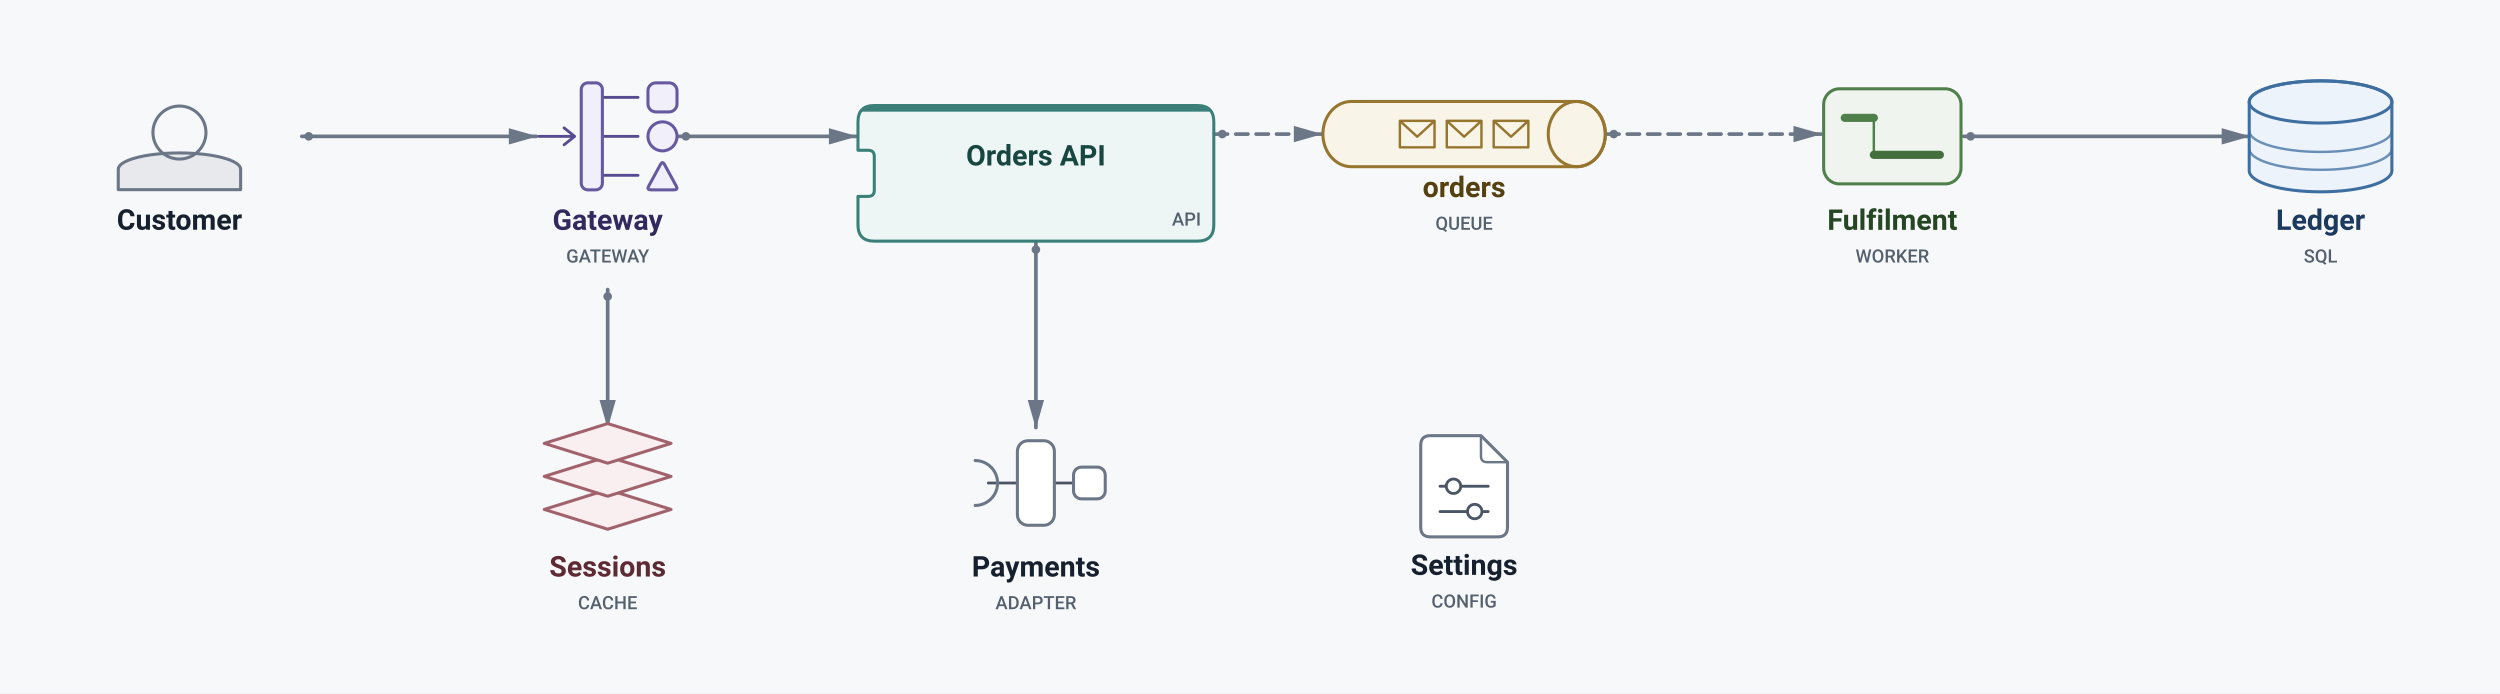
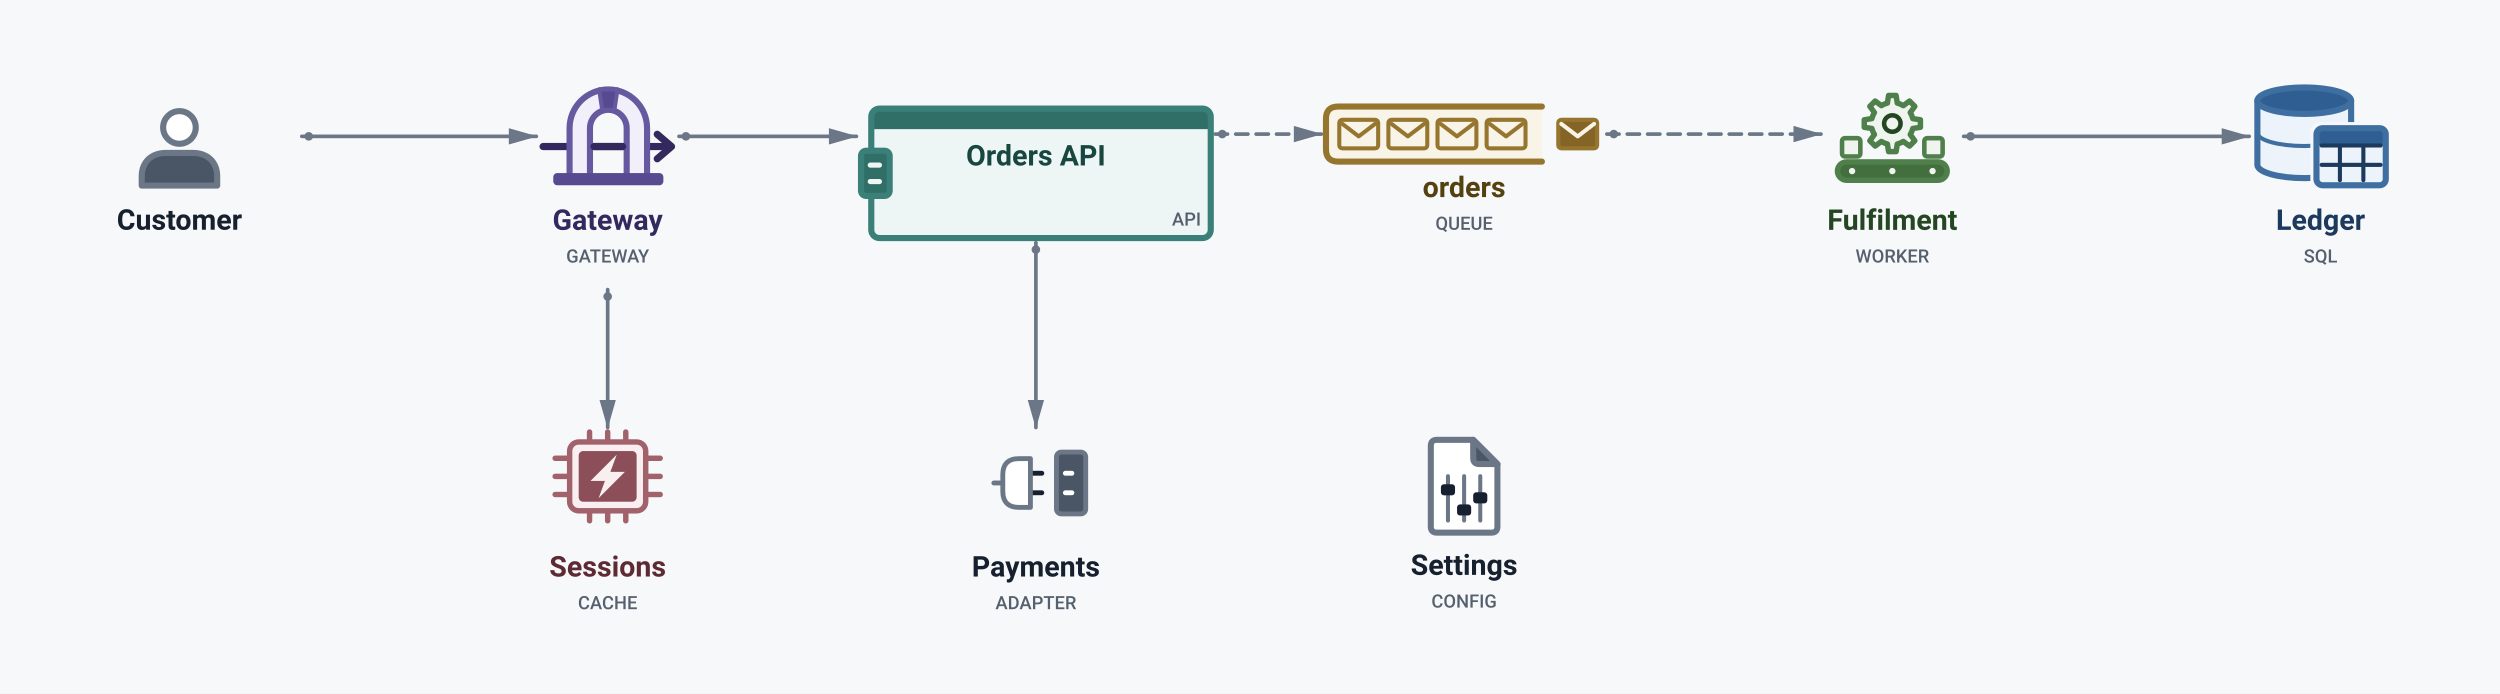
<svg xmlns="http://www.w3.org/2000/svg" width="1226" height="340" viewBox="0 0 1226 340">
  <defs>
    <filter id="export-pack-sample-dc-shadow" x="-25%" y="-30%" width="150%" height="170%">
      <feGaussianBlur in="SourceAlpha" stdDeviation="3" result="blur" />
      <feOffset in="blur" dx="0" dy="2" result="offset" />
      <feFlood flood-color="rgba(19, 24, 32, 0.13)" flood-opacity="1" result="color" />
      <feComposite in="color" in2="offset" operator="in" result="shadow" />
      <feMerge>
        <feMergeNode in="shadow" />
        <feMergeNode in="SourceGraphic" />
      </feMerge>
    </filter>
    <marker id="export-pack-sample-dc-arrow-6b7686" viewBox="-0.7 -0.7 15.4 9.4" refX="13.5" refY="4" markerWidth="15.4" markerHeight="9.4" markerUnits="userSpaceOnUse" orient="auto-start-reverse">
      <path d="M14 4 L0 0 L0 8 Z" fill="#6b7686" stroke-linejoin="round" stroke-linecap="round" />
    </marker>
    <marker id="export-pack-sample-dc-arrow-6b7686-open" viewBox="-0.7 -0.7 15.4 9.4" refX="13.5" refY="4" markerWidth="15.4" markerHeight="9.4" markerUnits="userSpaceOnUse" orient="auto-start-reverse">
      <path d="M0 0 L14 4 L0 8" fill="none" stroke="#6b7686" stroke-width="1.4" stroke-linejoin="round" stroke-linecap="round" />
    </marker>
    <marker id="export-pack-sample-dc-origin-6b7686" viewBox="-6 -2.6 6.5 5.2" refX="0" refY="0" markerWidth="6.5" markerHeight="5.2" markerUnits="userSpaceOnUse" orient="auto-start-reverse">
      <circle cx="-3.4" cy="0" r="2.1" fill="#6b7686" />
    </marker>
  </defs>
  <rect x="0" y="0" width="1226" height="340" fill="#f7f8fa" />
  <g transform="translate(88 85)">
    <path d="M60 -18.136L80 -18.136L117.511 -18.136L155.023 -18.136L175.023 -18.136" fill="none" marker-end="url(#export-pack-sample-dc-arrow-6b7686)" marker-start="url(#export-pack-sample-dc-origin-6b7686)" stroke="#6b7686" stroke-width="1.8" stroke-linecap="round" stroke-linejoin="round" />
    <path d="M244.977 -18.136L264.977 -18.136L288.489 -18.136L312 -18.136L332 -18.136" fill="none" marker-end="url(#export-pack-sample-dc-arrow-6b7686)" marker-start="url(#export-pack-sample-dc-origin-6b7686)" stroke="#6b7686" stroke-width="1.8" stroke-linecap="round" stroke-linejoin="round" />
    <path d="M508 -19.25L528 -19.25L534 -19.25L540 -19.25L560 -19.25" fill="none" marker-end="url(#export-pack-sample-dc-arrow-6b7686)" marker-start="url(#export-pack-sample-dc-origin-6b7686)" stroke="#6b7686" stroke-width="1.8" stroke-dasharray="6 4" stroke-linecap="round" stroke-linejoin="round" />
    <path d="M700 -19.25L720 -19.25L752.511 -19.25L785.023 -19.25L805.023 -19.25" fill="none" marker-end="url(#export-pack-sample-dc-arrow-6b7686)" marker-start="url(#export-pack-sample-dc-origin-6b7686)" stroke="#6b7686" stroke-width="1.8" stroke-dasharray="6 4" stroke-linecap="round" stroke-linejoin="round" />
    <path d="M874.977 -18.136L894.977 -18.136L945 -18.136L995.023 -18.136L1015.023 -18.136" fill="none" marker-end="url(#export-pack-sample-dc-arrow-6b7686)" marker-start="url(#export-pack-sample-dc-origin-6b7686)" stroke="#6b7686" stroke-width="1.8" stroke-linecap="round" stroke-linejoin="round" />
    <path d="M210 57L210 77L210 90.83L210 104.659L210 124.659" fill="none" marker-end="url(#export-pack-sample-dc-arrow-6b7686)" marker-start="url(#export-pack-sample-dc-origin-6b7686)" stroke="#6b7686" stroke-width="1.8" stroke-linecap="round" stroke-linejoin="round" />
    <path d="M420 34L420 54L420 79.33L420 104.659L420 124.659" fill="none" marker-end="url(#export-pack-sample-dc-arrow-6b7686)" marker-start="url(#export-pack-sample-dc-origin-6b7686)" stroke="#6b7686" stroke-width="1.8" stroke-linecap="round" stroke-linejoin="round" />
    <g transform="translate(-60 -46)">
-       <path d="M30,54 L30,44 A30,8 0 0 1 90,44 L90,54 Z" fill="#6b7686" opacity="0.12" stroke="none" />
-       <path d="M30,54 L30,44 A30,8 0 0 1 90,44 L90,54 Z" fill="none" stroke="#6b7686" stroke-width="1.5" stroke-linejoin="round" />
-       <ellipse cx="60" cy="26" rx="13" ry="13" fill="none" stroke="#6b7686" stroke-width="1.5" stroke-linejoin="round" />
+       <path d="M41.5 52L41.5 47.47C41.5 40.07 46.68 36 53.34 36L66.66 36C73.32 36 78.5 40.07 78.5 47.47L78.5 52Z" fill="#4a5565" stroke="#6b7686" stroke-width="3" stroke-linecap="round" stroke-linejoin="round" />
+       <path d="M52 23.5C52 27.92 55.58 31.5 60 31.5C64.42 31.5 68 27.92 68 23.5C68 19.08 64.42 15.5 60 15.5C55.58 15.5 52 19.08 52 23.5Z" fill="#ffffff" stroke="#6b7686" stroke-width="3" stroke-linecap="round" stroke-linejoin="round" />
      <text x="60" y="73.65" fill="#16202e" font-family="system-ui, -apple-system, &quot;Segoe UI&quot;, Roboto, &quot;Helvetica Neue&quot;, Arial, sans-serif" font-size="14" font-weight="600" text-anchor="middle" letter-spacing="0" textLength="63.34" lengthAdjust="spacingAndGlyphs" xml:space="preserve">Customer</text>
    </g>
    <g transform="translate(150 -57)">
-       <g transform="translate(-17.73 0) scale(1.295455)">
-         <path d="M34,30 L47.5,30 M43.5,26.8 L47.5,30 L43.5,33.2" fill="none" stroke="#574a90" stroke-width="1.08" stroke-linecap="round" stroke-linejoin="round" />
-         <path d="M58,15.25 H71.5 M58,30 H71.5 M58,44.75 H71.5" fill="none" stroke="#574a90" stroke-width="1.08" stroke-linecap="round" stroke-linejoin="round" />
-         <rect x="50" y="9.75" width="8" height="40.5" rx="2.5" ry="2.5" fill="#f1eff9" stroke="#6659a0" stroke-width="1.16" stroke-linejoin="round" />
-         <rect x="75.25" y="9.75" width="11" height="11" rx="3" ry="3" fill="#f1eff9" stroke="#6659a0" stroke-width="1.16" stroke-linejoin="round" />
-         <ellipse cx="80.75" cy="30" rx="5.5" ry="5.5" fill="#f1eff9" stroke="#6659a0" stroke-width="1.16" stroke-linejoin="round" />
-         <path d="M79.984,40.655 Q80.75,39.25 81.516,40.655 L85.984,48.845 Q86.75,50.25 85.15,50.25 L76.35,50.25 Q74.75,50.25 75.516,48.845 Z" fill="#f1eff9" stroke="#6659a0" stroke-width="1.16" stroke-linejoin="round" />
-       </g>
+       <path d="M28.32 43.86L90.32 43.86" fill="none" stroke="#33295f" stroke-width="3.5" stroke-linecap="round" stroke-linejoin="round" />
+       <path d="M41.32 60.87L41.32 34.86C41.32 24.37 49.82 15.86 60.32 15.86C70.82 15.86 79.32 24.37 79.32 34.86L79.32 60.87L69.32 60.87L69.32 34.86C69.32 29.89 65.29 25.86 60.32 25.86C55.35 25.86 51.32 29.89 51.32 34.86L51.32 60.87Z" fill="#f1eff9" stroke="#6659a0" stroke-width="3" stroke-linecap="round" stroke-linejoin="round" />
+       <path d="M55.82 15.86L64.82 15.86L63.32 25.86L57.32 25.86Z" fill="#574a90" stroke="#6659a0" stroke-width="2" stroke-linecap="round" stroke-linejoin="round" />
+       <path d="M53.32 43.86L67.32 43.86" fill="none" stroke="#33295f" stroke-width="3.5" stroke-linecap="round" stroke-linejoin="round" />
+       <path d="M84.32 37.86L91.32 43.86L84.32 49.86" fill="none" stroke="#33295f" stroke-width="3.5" stroke-linecap="round" stroke-linejoin="round" />
+       <path d="M35.32 56.86L85.32 56.86C86.43 56.86 87.32 57.76 87.32 58.86L87.32 60.87C87.32 61.97 86.43 62.87 85.32 62.87L35.32 62.87C34.21 62.87 33.32 61.97 33.32 60.87L33.32 58.86C33.32 57.76 34.21 56.86 35.32 56.86Z" fill="#574a90" stroke="none" />
      <text x="60" y="84.72" fill="#33295f" font-family="system-ui, -apple-system, &quot;Segoe UI&quot;, Roboto, &quot;Helvetica Neue&quot;, Arial, sans-serif" font-size="14" font-weight="600" text-anchor="middle" letter-spacing="0" textLength="58.39" lengthAdjust="spacingAndGlyphs" xml:space="preserve">Gateway</text>
      <text x="60" y="100.74" fill="#55606f" font-family="system-ui, -apple-system, &quot;Segoe UI&quot;, Roboto, &quot;Helvetica Neue&quot;, Arial, sans-serif" font-size="9" font-weight="500" text-anchor="middle" letter-spacing="0" textLength="37.98" lengthAdjust="spacingAndGlyphs" xml:space="preserve">GATEWAY</text>
    </g>
    <g transform="translate(332 -34)">
-       <path d="M8.75,0.75 L167.25,0.75 Q175.25,0.75 175.25,8.75 L175.25,59.25 Q175.25,67.25 167.25,67.25 L8.75,67.25 Q0.75,67.25 0.75,59.25 L0.75,45.305 L5.75,45.305 Q8.75,45.305 8.75,42.305 L8.75,25.695 Q8.75,22.695 5.75,22.695 L0.75,22.695 L0.75,8.75 Q0.75,0.75 8.75,0.75 Z" fill="#eef6f5" stroke="#3a7f78" stroke-width="1.5" stroke-linejoin="round" />
-       <clipPath id="export-pack-sample-dc-export-clip-1">
-         <rect x="0.75" y="0.75" width="174.5" height="66.5" rx="8" />
-       </clipPath>
-       <g clip-path="url(#export-pack-sample-dc-export-clip-1)">
-         <rect x="0.75" y="0.75" width="174.5" height="3" fill="#3a7f78" stroke="none" />
-       </g>
+       <path d="M11.28 2.26L169.73 2.26C171.95 2.26 173.75 4.06 173.75 6.29L173.75 61.71C173.75 63.94 171.95 65.74 169.73 65.74L11.28 65.74C9.06 65.74 7.27 63.94 7.27 61.71L7.27 6.29C7.27 4.06 9.06 2.26 11.28 2.26Z" fill="#eef6f5" stroke="none" />
+       <path d="M7.27 12.34L7.27 6.29C7.27 3.61 8.61 2.26 11.28 2.26L169.73 2.26C172.41 2.26 173.75 3.61 173.75 6.29L173.75 12.34Z" fill="#2f6f68" stroke="none" />
+       <path d="M11.28 2.26L169.73 2.26C171.95 2.26 173.75 4.06 173.75 6.29L173.75 61.71C173.75 63.94 171.95 65.74 169.73 65.74L11.28 65.74C9.06 65.74 7.27 63.94 7.27 61.71L7.27 6.29C7.27 4.06 9.06 2.26 11.28 2.26Z" fill="none" stroke="#3a7f78" stroke-width="3.02" stroke-linecap="round" stroke-linejoin="round" />
+       <path d="M4.76 22.92L13.79 22.92C15.17 22.92 16.29 24.05 16.29 25.44L16.29 42.56C16.29 43.95 15.17 45.08 13.79 45.08L4.76 45.08C3.38 45.08 2.25 43.95 2.25 42.56L2.25 25.44C2.25 24.05 3.38 22.92 4.76 22.92Z" fill="#2f6f68" stroke="#3a7f78" stroke-width="3.02" stroke-linecap="round" stroke-linejoin="round" />
+       <path d="M6.77 29.97L11.28 29.97M6.77 38.03L11.28 38.03" fill="none" stroke="#eef6f5" stroke-width="2.51" stroke-linecap="round" stroke-linejoin="round" />
      <text x="88" y="30.13" fill="#184640" font-family="system-ui, -apple-system, &quot;Segoe UI&quot;, Roboto, &quot;Helvetica Neue&quot;, Arial, sans-serif" font-size="14" font-weight="600" text-anchor="middle" letter-spacing="0" textLength="66.98" lengthAdjust="spacingAndGlyphs" xml:space="preserve">Orders API</text>
      <text x="169" y="59.63" fill="#55606f" font-family="system-ui, -apple-system, &quot;Segoe UI&quot;, Roboto, &quot;Helvetica Neue&quot;, Arial, sans-serif" font-size="9" font-weight="500" text-anchor="end" letter-spacing="0" textLength="12.96" lengthAdjust="spacingAndGlyphs" xml:space="preserve">API</text>
    </g>
    <g transform="translate(560 -36)">
-       <path d="M14.75,0.75 a14,16 0 0 0 0,32 l110.5,0 a14,16 0 0 0 0,-32 Z" fill="#f9f4e8" stroke="#96762f" stroke-width="1.5" stroke-linejoin="round" />
-       <path d="M125.25,0.75 a14,16 0 0 1 0,32 a14,16 0 0 1 0,-32" fill="none" stroke="#96762f" stroke-width="1.5" stroke-linejoin="round" />
-       <path d="M38.5,10.25 h17 v13 h-17 Z M38.5,10.25 L47,18.05 L55.5,10.25 M61.5,10.25 h17 v13 h-17 Z M61.5,10.25 L70,18.05 L78.5,10.25 M84.5,10.25 h17 v13 h-17 Z M84.5,10.25 L93,18.05 L101.5,10.25" fill="none" stroke="#96762f" stroke-width="1.2" stroke-linejoin="round" />
+       <path d="M108.14 3.25L8.28 3.25C4.26 3.25 2.26 5.25 2.26 9.25L2.26 24.25C2.26 28.25 4.26 30.25 8.28 30.25L108.14 30.25" fill="#f9f4e8" stroke="#96762f" stroke-width="3.01" stroke-linecap="round" stroke-linejoin="round" />
+       <path d="M10.28 9.75L26.34 9.75C27.18 9.75 27.85 10.42 27.85 11.25L27.85 22.25C27.85 23.08 27.18 23.75 26.34 23.75L10.28 23.75C9.45 23.75 8.78 23.08 8.78 22.25L8.78 11.25C8.78 10.42 9.45 9.75 10.28 9.75Z" fill="#f9f4e8" stroke="#96762f" stroke-width="2" stroke-linecap="round" stroke-linejoin="round" />
+       <path d="M10.28 11.75L18.31 17.87L26.34 11.75" fill="none" stroke="#96762f" stroke-width="2" stroke-linecap="round" stroke-linejoin="round" />
+       <path d="M34.37 9.75L50.43 9.75C51.26 9.75 51.93 10.42 51.93 11.25L51.93 22.25C51.93 23.08 51.26 23.75 50.43 23.75L34.37 23.75C33.54 23.75 32.87 23.08 32.87 22.25L32.87 11.25C32.87 10.42 33.54 9.75 34.37 9.75Z" fill="#f9f4e8" stroke="#96762f" stroke-width="2" stroke-linecap="round" stroke-linejoin="round" />
+       <path d="M34.37 11.75L42.4 17.87L50.43 11.75" fill="none" stroke="#96762f" stroke-width="2" stroke-linecap="round" stroke-linejoin="round" />
+       <path d="M58.46 9.75L74.52 9.75C75.35 9.75 76.02 10.42 76.02 11.25L76.02 22.25C76.02 23.08 75.35 23.75 74.52 23.75L58.46 23.75C57.63 23.75 56.95 23.08 56.95 22.25L56.95 11.25C56.95 10.42 57.63 9.75 58.46 9.75Z" fill="#f9f4e8" stroke="#96762f" stroke-width="2" stroke-linecap="round" stroke-linejoin="round" />
+       <path d="M58.46 11.75L66.49 17.87L74.52 11.75" fill="none" stroke="#96762f" stroke-width="2" stroke-linecap="round" stroke-linejoin="round" />
+       <path d="M82.55 9.75L98.6 9.75C99.44 9.75 100.11 10.42 100.11 11.25L100.11 22.25C100.11 23.08 99.44 23.75 98.6 23.75L82.55 23.75C81.71 23.75 81.04 23.08 81.04 22.25L81.04 11.25C81.04 10.42 81.71 9.75 82.55 9.75Z" fill="#f9f4e8" stroke="#96762f" stroke-width="2" stroke-linecap="round" stroke-linejoin="round" />
+       <path d="M82.55 11.75L90.57 17.87L98.6 11.75" fill="none" stroke="#96762f" stroke-width="2" stroke-linecap="round" stroke-linejoin="round" />
+       <path d="M117.67 9.75L133.73 9.75C134.56 9.75 135.24 10.42 135.24 11.25L135.24 22.25C135.24 23.08 134.56 23.75 133.73 23.75L117.67 23.75C116.84 23.75 116.17 23.08 116.17 22.25L116.17 11.25C116.17 10.42 116.84 9.75 117.67 9.75Z" fill="#846526" stroke="#96762f" stroke-width="2" stroke-linecap="round" stroke-linejoin="round" />
+       <path d="M117.67 11.75L125.7 17.87L133.73 11.75" fill="none" stroke="#f9f4e8" stroke-width="2" stroke-linecap="round" stroke-linejoin="round" />
      <text x="70" y="47.65" fill="#55400f" font-family="system-ui, -apple-system, &quot;Segoe UI&quot;, Roboto, &quot;Helvetica Neue&quot;, Arial, sans-serif" font-size="14" font-weight="600" text-anchor="middle" letter-spacing="0" textLength="41.93" lengthAdjust="spacingAndGlyphs" xml:space="preserve">orders</text>
      <text x="70" y="63.68" fill="#55606f" font-family="system-ui, -apple-system, &quot;Segoe UI&quot;, Roboto, &quot;Helvetica Neue&quot;, Arial, sans-serif" font-size="9" font-weight="500" text-anchor="middle" letter-spacing="0" textLength="24.75" lengthAdjust="spacingAndGlyphs" xml:space="preserve">QUEUE</text>
    </g>
    <g transform="translate(780 -57)">
-       <g transform="translate(-17.73 0) scale(1.295455)">
-         <rect x="34" y="12" width="52" height="36" rx="6" ry="6" fill="#eff5ee" stroke="#4f7f4a" stroke-width="1.16" stroke-linejoin="round" />
-         <path d="M42,23 H53" fill="none" stroke="#4f7f4a" stroke-width="3.09" stroke-linecap="round" stroke-linejoin="round" />
-         <path d="M53,23 V37" fill="none" stroke="#4f7f4a" stroke-width="0.93" stroke-linejoin="round" />
-         <path d="M53,37 H78" fill="none" stroke="#426f3d" stroke-width="3.09" stroke-linecap="round" stroke-linejoin="round" />
-       </g>
+       <path d="M36.68 39.76L42.96 39.76C43.7 39.76 44.31 40.36 44.31 41.11L44.31 47.38C44.31 48.13 43.7 48.73 42.96 48.73L36.68 48.73C35.94 48.73 35.34 48.13 35.34 47.38L35.34 41.11C35.34 40.36 35.94 39.76 36.68 39.76Z" fill="#eff5ee" stroke="#4f7f4a" stroke-width="2.24" stroke-linecap="round" stroke-linejoin="round" />
+       <path d="M77.04 39.76L83.32 39.76C84.06 39.76 84.66 40.36 84.66 41.11L84.66 47.38C84.66 48.13 84.06 48.73 83.32 48.73L77.04 48.73C76.3 48.73 75.69 48.13 75.69 47.38L75.69 41.11C75.69 40.36 76.3 39.76 77.04 39.76Z" fill="#eff5ee" stroke="#4f7f4a" stroke-width="2.24" stroke-linecap="round" stroke-linejoin="round" />
+       <path d="M57.58 22.54L58.16 18.82L61.84 18.82L62.42 22.54C63.47 22.8 64.47 23.23 65.38 23.8L68.43 21.55L71.03 24.16L68.79 27.2C69.36 28.12 69.78 29.12 70.04 30.16L73.77 30.75L73.77 34.42L70.04 35.01C69.78 36.05 69.36 37.05 68.79 37.97L71.03 41.02L68.43 43.62L65.38 41.37C64.47 41.94 63.47 42.37 62.42 42.63L61.84 46.35L58.16 46.35L57.58 42.63C56.53 42.37 55.53 41.94 54.62 41.37L51.57 43.62L48.97 41.02L51.21 37.97C50.64 37.05 50.22 36.05 49.96 35.01L46.23 34.42L46.23 30.75L49.96 30.16C50.22 29.12 50.64 28.12 51.21 27.2L48.97 24.16L51.57 21.55L54.62 23.8C55.53 23.23 56.53 22.8 57.58 22.54Z" fill="#eff5ee" stroke="#4f7f4a" stroke-width="2.69" stroke-linecap="round" stroke-linejoin="round" />
+       <path d="M55.96 32.59C55.96 34.81 57.77 36.62 60 36.62C62.23 36.62 64.04 34.81 64.04 32.59C64.04 30.36 62.23 28.55 60 28.55C57.77 28.55 55.96 30.36 55.96 32.59Z" fill="none" stroke="#254623" stroke-width="2.24" stroke-linecap="round" stroke-linejoin="round" />
+       <path d="M37.58 51.42L82.42 51.42C84.9 51.42 86.91 53.43 86.91 55.9L86.91 55.9C86.91 58.38 84.9 60.39 82.42 60.39L37.58 60.39C35.1 60.39 33.09 58.38 33.09 55.9L33.09 55.9C33.09 53.43 35.1 51.42 37.58 51.42Z" fill="#426f3d" stroke="#4f7f4a" stroke-width="2.69" stroke-linecap="round" stroke-linejoin="round" />
+       <path d="M38.7 55.9C38.7 56.77 39.4 57.47 40.27 57.47C41.13 57.47 41.84 56.77 41.84 55.9C41.84 55.04 41.13 54.33 40.27 54.33C39.4 54.33 38.7 55.04 38.7 55.9ZM58.43 55.9C58.43 56.77 59.13 57.47 60 57.47C60.87 57.47 61.57 56.77 61.57 55.9C61.57 55.04 60.87 54.33 60 54.33C59.13 54.33 58.43 55.04 58.43 55.9ZM78.16 55.9C78.16 56.77 78.87 57.47 79.73 57.47C80.6 57.47 81.3 56.77 81.3 55.9C81.3 55.04 80.6 54.33 79.73 54.33C78.87 54.33 78.16 55.04 78.16 55.9Z" fill="#eff5ee" stroke="none" />
      <text x="60" y="84.72" fill="#254623" font-family="system-ui, -apple-system, &quot;Segoe UI&quot;, Roboto, &quot;Helvetica Neue&quot;, Arial, sans-serif" font-size="14" font-weight="600" text-anchor="middle" letter-spacing="0" textLength="70.18" lengthAdjust="spacingAndGlyphs" xml:space="preserve">Fulfilment</text>
      <text x="60" y="100.74" fill="#55606f" font-family="system-ui, -apple-system, &quot;Segoe UI&quot;, Roboto, &quot;Helvetica Neue&quot;, Arial, sans-serif" font-size="9" font-weight="500" text-anchor="middle" letter-spacing="0" textLength="33.03" lengthAdjust="spacingAndGlyphs" xml:space="preserve">WORKER</text>
    </g>
    <g transform="translate(990 -57)">
-       <g transform="translate(-17.73 0) scale(1.295455)">
-         <path d="M33,16.98 a27,7.98 0 0 1 54,0 l0,26.04 a27,7.98 0 0 1 -54,0 Z" fill="#edf3fa" stroke="#3f6ea0" stroke-width="1.16" stroke-linejoin="round" />
-         <path d="M33,16.98 a27,7.98 0 0 0 54,0 a27,7.98 0 0 0 -54,0" fill="none" stroke="#3f6ea0" stroke-width="1.16" stroke-linejoin="round" />
-         <path d="M33,27.917 a27,7.98 0 0 0 54,0" fill="none" opacity="0.75" stroke="#3f6ea0" stroke-width="0.93" stroke-linejoin="round" />
-         <path d="M33,34.687 a27,7.98 0 0 0 54,0" fill="none" opacity="0.75" stroke="#3f6ea0" stroke-width="0.93" stroke-linejoin="round" />
-       </g>
+       <path d="M29.02 21.38L29.02 52.85C29.02 56.44 39.31 59.35 52.01 59.35C64.7 59.35 74.99 56.44 74.99 52.85L74.99 21.38Z" fill="#edf3fa" stroke="#3f6ea0" stroke-width="3" stroke-linecap="round" stroke-linejoin="round" />
+       <path d="M29.02 37.11C29.02 40.7 39.31 43.61 52.01 43.61C64.7 43.61 74.99 40.7 74.99 37.11" fill="none" stroke="#3f6ea0" stroke-width="2" stroke-linecap="round" stroke-linejoin="round" />
+       <path d="M29.02 21.38C29.02 24.96 39.31 27.87 52.01 27.87C64.7 27.87 74.99 24.96 74.99 21.38C74.99 17.79 64.7 14.88 52.01 14.88C39.31 14.88 29.02 17.79 29.02 21.38Z" fill="#2f5f92" stroke="#3f6ea0" stroke-width="3" stroke-linecap="round" stroke-linejoin="round" />
+       <path d="M60 31.87L89.98 31.87C92.74 31.87 94.98 34.11 94.98 36.86L94.98 60.85C94.98 63.61 92.74 65.85 89.98 65.85L60 65.85C57.24 65.85 55 63.61 55 60.85L55 36.86C55 34.11 57.24 31.87 60 31.87Z" fill="#f7f8fa" stroke="none" />
+       <path d="M61 34.87L88.98 34.87C90.64 34.87 91.98 36.21 91.98 37.86L91.98 59.85C91.98 61.5 90.64 62.85 88.98 62.85L61 62.85C59.35 62.85 58 61.5 58 59.85L58 37.86C58 36.21 59.35 34.87 61 34.87Z" fill="#edf3fa" stroke="none" />
+       <path d="M58 43.36L58 37.86C58 35.87 59 34.87 61 34.87L88.98 34.87C90.98 34.87 91.98 35.87 91.98 37.86L91.98 43.36Z" fill="#2f5f92" stroke="none" />
+       <path d="M61 34.87L88.98 34.87C90.64 34.87 91.98 36.21 91.98 37.86L91.98 59.85C91.98 61.5 90.64 62.85 88.98 62.85L61 62.85C59.35 62.85 58 61.5 58 59.85L58 37.86C58 36.21 59.35 34.87 61 34.87Z" fill="none" stroke="#3f6ea0" stroke-width="3" stroke-linecap="round" stroke-linejoin="round" />
+       <path d="M60.5 43.36L89.48 43.36M60.5 52.85L89.48 52.85M69.49 43.36L69.49 60.35M80.99 43.36L80.99 60.35" fill="none" stroke="#1b3a5e" stroke-width="2" stroke-linecap="round" stroke-linejoin="round" />
      <text x="60" y="84.72" fill="#1b3a5e" font-family="system-ui, -apple-system, &quot;Segoe UI&quot;, Roboto, &quot;Helvetica Neue&quot;, Arial, sans-serif" font-size="14" font-weight="600" text-anchor="middle" letter-spacing="0" textLength="44.99" lengthAdjust="spacingAndGlyphs" xml:space="preserve">Ledger</text>
      <text x="60" y="100.74" fill="#55606f" font-family="system-ui, -apple-system, &quot;Segoe UI&quot;, Roboto, &quot;Helvetica Neue&quot;, Arial, sans-serif" font-size="9" font-weight="500" text-anchor="middle" letter-spacing="0" textLength="14.85" lengthAdjust="spacingAndGlyphs" xml:space="preserve">SQL</text>
    </g>
    <g transform="translate(150 113)">
-       <g transform="translate(-17.73 0) scale(1.295455)">
-         <path d="M60,32.5 L84,40 L60,47.5 L36,40 Z" fill="#f9eff0" stroke="#a1626c" stroke-width="1.16" stroke-linejoin="round" />
-         <path d="M60,20 L84,27.5 L60,35 L36,27.5 Z" fill="#f9eff0" stroke="#a1626c" stroke-width="1.16" stroke-linejoin="round" />
-         <path d="M60,7.5 L84,15 L60,22.5 L36,15 Z" fill="#f9eff0" stroke="#a1626c" stroke-width="1.16" stroke-linejoin="round" />
-       </g>
+       <path d="M34.24 26.74L41.35 26.74M34.24 35.63L41.35 35.63M34.24 44.51L41.35 44.51M78.65 26.74L85.76 26.74M78.65 35.63L85.76 35.63M78.65 44.51L85.76 44.51M51.12 13.86L51.12 18.75M60 13.86L60 18.75M68.88 13.86L68.88 18.75M51.12 52.5L51.12 57.39M60 52.5L60 57.39M68.88 52.5L68.88 57.39" fill="none" stroke="#a1626c" stroke-width="2.66" stroke-linecap="round" stroke-linejoin="round" />
+       <path d="M45.79 18.75L74.21 18.75C76.66 18.75 78.65 20.74 78.65 23.19L78.65 48.06C78.65 50.51 76.66 52.5 74.21 52.5L45.79 52.5C43.34 52.5 41.35 50.51 41.35 48.06L41.35 23.19C41.35 20.74 43.34 18.75 45.79 18.75Z" fill="#f9eff0" stroke="#a1626c" stroke-width="2.66" stroke-linecap="round" stroke-linejoin="round" />
+       <path d="M48.01 23.19L71.99 23.19C73.22 23.19 74.21 24.18 74.21 25.41L74.21 45.84C74.21 47.07 73.22 48.06 71.99 48.06L48.01 48.06C46.78 48.06 45.79 47.07 45.79 45.84L45.79 25.41C45.79 24.18 46.78 23.19 48.01 23.19Z" fill="#8c4f59" stroke="none" />
+       <path d="M64.44 24.97L51.56 37.85L58.67 37.85L55.56 46.28L68.44 33.4L61.33 33.4Z" fill="#f9eff0" stroke="none" />
      <text x="60" y="84.72" fill="#5e2a33" font-family="system-ui, -apple-system, &quot;Segoe UI&quot;, Roboto, &quot;Helvetica Neue&quot;, Arial, sans-serif" font-size="14" font-weight="600" text-anchor="middle" letter-spacing="0" textLength="61.01" lengthAdjust="spacingAndGlyphs" xml:space="preserve">Sessions</text>
      <text x="60" y="100.74" fill="#55606f" font-family="system-ui, -apple-system, &quot;Segoe UI&quot;, Roboto, &quot;Helvetica Neue&quot;, Arial, sans-serif" font-size="9" font-weight="500" text-anchor="middle" letter-spacing="0" textLength="24.75" lengthAdjust="spacingAndGlyphs" xml:space="preserve">CACHE</text>
    </g>
    <g transform="translate(360 113)">
-       <g transform="translate(-17.73 0) scale(1.295455)">
-         <path d="M42,30 H53 M67,30 H74.25" fill="none" stroke="#4a5565" stroke-width="1.08" stroke-linecap="round" stroke-linejoin="round" />
-         <path d="M37,21.5 A8.5,8.5 0 0 1 37,38.5" fill="none" stroke="#6b7686" stroke-width="1.16" stroke-linecap="round" stroke-linejoin="round" />
-         <rect x="53" y="14" width="14" height="32" rx="4" ry="4" fill="#ffffff" stroke="#6b7686" stroke-width="1.16" stroke-linejoin="round" />
-         <rect x="74.25" y="24" width="12" height="12" rx="3" ry="3" fill="#ffffff" stroke="#6b7686" stroke-width="1.16" stroke-linejoin="round" />
-       </g>
+       <path d="M39.38 38.86L43.77 38.86" fill="none" stroke="#6b7686" stroke-width="2.39" stroke-linecap="round" stroke-linejoin="round" />
+       <path d="M57.32 34.08L62.9 34.08M57.32 43.65L62.9 43.65" fill="none" stroke="#16202e" stroke-width="2.39" stroke-linecap="round" stroke-linejoin="round" />
+       <path d="M57.32 26.91L51.74 26.91C46.43 26.91 43.77 29.56 43.77 34.88L43.77 42.85C43.77 48.16 46.43 50.82 51.74 50.82L57.32 50.82Z" fill="#ffffff" stroke="#6b7686" stroke-width="2.39" stroke-linecap="round" stroke-linejoin="round" />
+       <path d="M72.47 23.72L82.04 23.72C83.35 23.72 84.43 24.79 84.43 26.11L84.43 51.62C84.43 52.94 83.35 54.01 82.04 54.01L72.47 54.01C71.15 54.01 70.08 52.94 70.08 51.62L70.08 26.11C70.08 24.79 71.15 23.72 72.47 23.72Z" fill="#4a5565" stroke="#6b7686" stroke-width="2.39" stroke-linecap="round" stroke-linejoin="round" />
+       <path d="M74.46 34.08L77.65 34.08M74.46 43.65L77.65 43.65" fill="none" stroke="#ffffff" stroke-width="2.39" stroke-linecap="round" stroke-linejoin="round" />
      <text x="60" y="84.72" fill="#16202e" font-family="system-ui, -apple-system, &quot;Segoe UI&quot;, Roboto, &quot;Helvetica Neue&quot;, Arial, sans-serif" font-size="14" font-weight="600" text-anchor="middle" letter-spacing="0" textLength="66.39" lengthAdjust="spacingAndGlyphs" xml:space="preserve">Payments</text>
      <text x="60" y="100.74" fill="#55606f" font-family="system-ui, -apple-system, &quot;Segoe UI&quot;, Roboto, &quot;Helvetica Neue&quot;, Arial, sans-serif" font-size="9" font-weight="500" text-anchor="middle" letter-spacing="0" textLength="34.65" lengthAdjust="spacingAndGlyphs" xml:space="preserve">ADAPTER</text>
    </g>
    <g transform="translate(570 118)">
-       <g transform="translate(-10.91 0) scale(1.181818)">
-         <path d="M46,9 L67,9 L78,20 L78,47 Q78,51 74,51 L46,51 Q42,51 42,47 L42,13 Q42,9 46,9 Z" fill="#ffffff" stroke="#6b7686" stroke-width="1.27" stroke-linejoin="round" />
-         <path d="M67,9 L67,17.5 Q67,20 69.5,20 L78,20" fill="none" stroke="#6b7686" stroke-width="1.02" stroke-linejoin="round" />
-         <path d="M50,30 H70" fill="none" stroke="#4a5565" stroke-width="1.18" stroke-linecap="round" stroke-linejoin="round" />
-         <ellipse cx="55.6" cy="30" rx="3" ry="3" fill="#ffffff" stroke="#4a5565" stroke-width="1.18" stroke-linejoin="round" />
-         <path d="M50,40.5 H70" fill="none" stroke="#4a5565" stroke-width="1.18" stroke-linecap="round" stroke-linejoin="round" />
-         <ellipse cx="64.4" cy="40.5" rx="3" ry="3" fill="#ffffff" stroke="#4a5565" stroke-width="1.18" stroke-linejoin="round" />
-       </g>
+       <path d="M46.64 12.7L64.45 12.7L76.33 24.57L76.33 55.24C76.33 57.22 75.34 58.21 73.36 58.21L46.64 58.21C44.66 58.21 43.67 57.22 43.67 55.24L43.67 15.67C43.67 13.69 44.66 12.7 46.64 12.7Z" fill="#ffffff" stroke="none" />
+       <path d="M46.64 12.7L64.45 12.7L76.33 24.57L76.33 55.24C76.33 57.22 75.34 58.21 73.36 58.21L46.64 58.21C44.66 58.21 43.67 57.22 43.67 55.24L43.67 15.67C43.67 13.69 44.66 12.7 46.64 12.7Z" fill="none" stroke="#6b7686" stroke-width="2.97" stroke-linecap="round" stroke-linejoin="round" />
+       <path d="M64.45 12.7L64.45 21.6C64.45 23.58 65.44 24.57 67.42 24.57L76.33 24.57Z" fill="#4a5565" stroke="#6b7686" stroke-width="2.97" stroke-linecap="round" stroke-linejoin="round" />
+       <path d="M52.08 30.51L52.08 52.27M60 30.51L60 52.27M67.92 30.51L67.92 52.27" fill="none" stroke="#6b7686" stroke-width="1.98" stroke-linecap="round" stroke-linejoin="round" />
+       <path d="M50.11 34.47L54.06 34.47C54.88 34.47 55.55 35.13 55.55 35.95L55.55 38.42C55.55 39.24 54.88 39.91 54.06 39.91L50.11 39.91C49.28 39.91 48.62 39.24 48.62 38.42L48.62 35.95C48.62 35.13 49.28 34.47 50.11 34.47ZM58.02 44.36L61.98 44.36C62.8 44.36 63.46 45.02 63.46 45.84L63.46 48.32C63.46 49.14 62.8 49.8 61.98 49.8L58.02 49.8C57.2 49.8 56.54 49.14 56.54 48.32L56.54 45.84C56.54 45.02 57.2 44.36 58.02 44.36ZM65.94 38.42L69.89 38.42C70.72 38.42 71.38 39.09 71.38 39.91L71.38 42.38C71.38 43.2 70.72 43.86 69.89 43.86L65.94 43.86C65.12 43.86 64.45 43.2 64.45 42.38L64.45 39.91C64.45 39.09 65.12 38.42 65.94 38.42Z" fill="#16202e" stroke="none" />
      <text x="60" y="78.92" fill="#16202e" font-family="system-ui, -apple-system, &quot;Segoe UI&quot;, Roboto, &quot;Helvetica Neue&quot;, Arial, sans-serif" font-size="14" font-weight="600" text-anchor="middle" letter-spacing="0" textLength="54.89" lengthAdjust="spacingAndGlyphs" xml:space="preserve">Settings</text>
      <text x="60" y="94.95" fill="#55606f" font-family="system-ui, -apple-system, &quot;Segoe UI&quot;, Roboto, &quot;Helvetica Neue&quot;, Arial, sans-serif" font-size="9" font-weight="500" text-anchor="middle" letter-spacing="0" textLength="27.81" lengthAdjust="spacingAndGlyphs" xml:space="preserve">CONFIG</text>
    </g>
  </g>
</svg>
